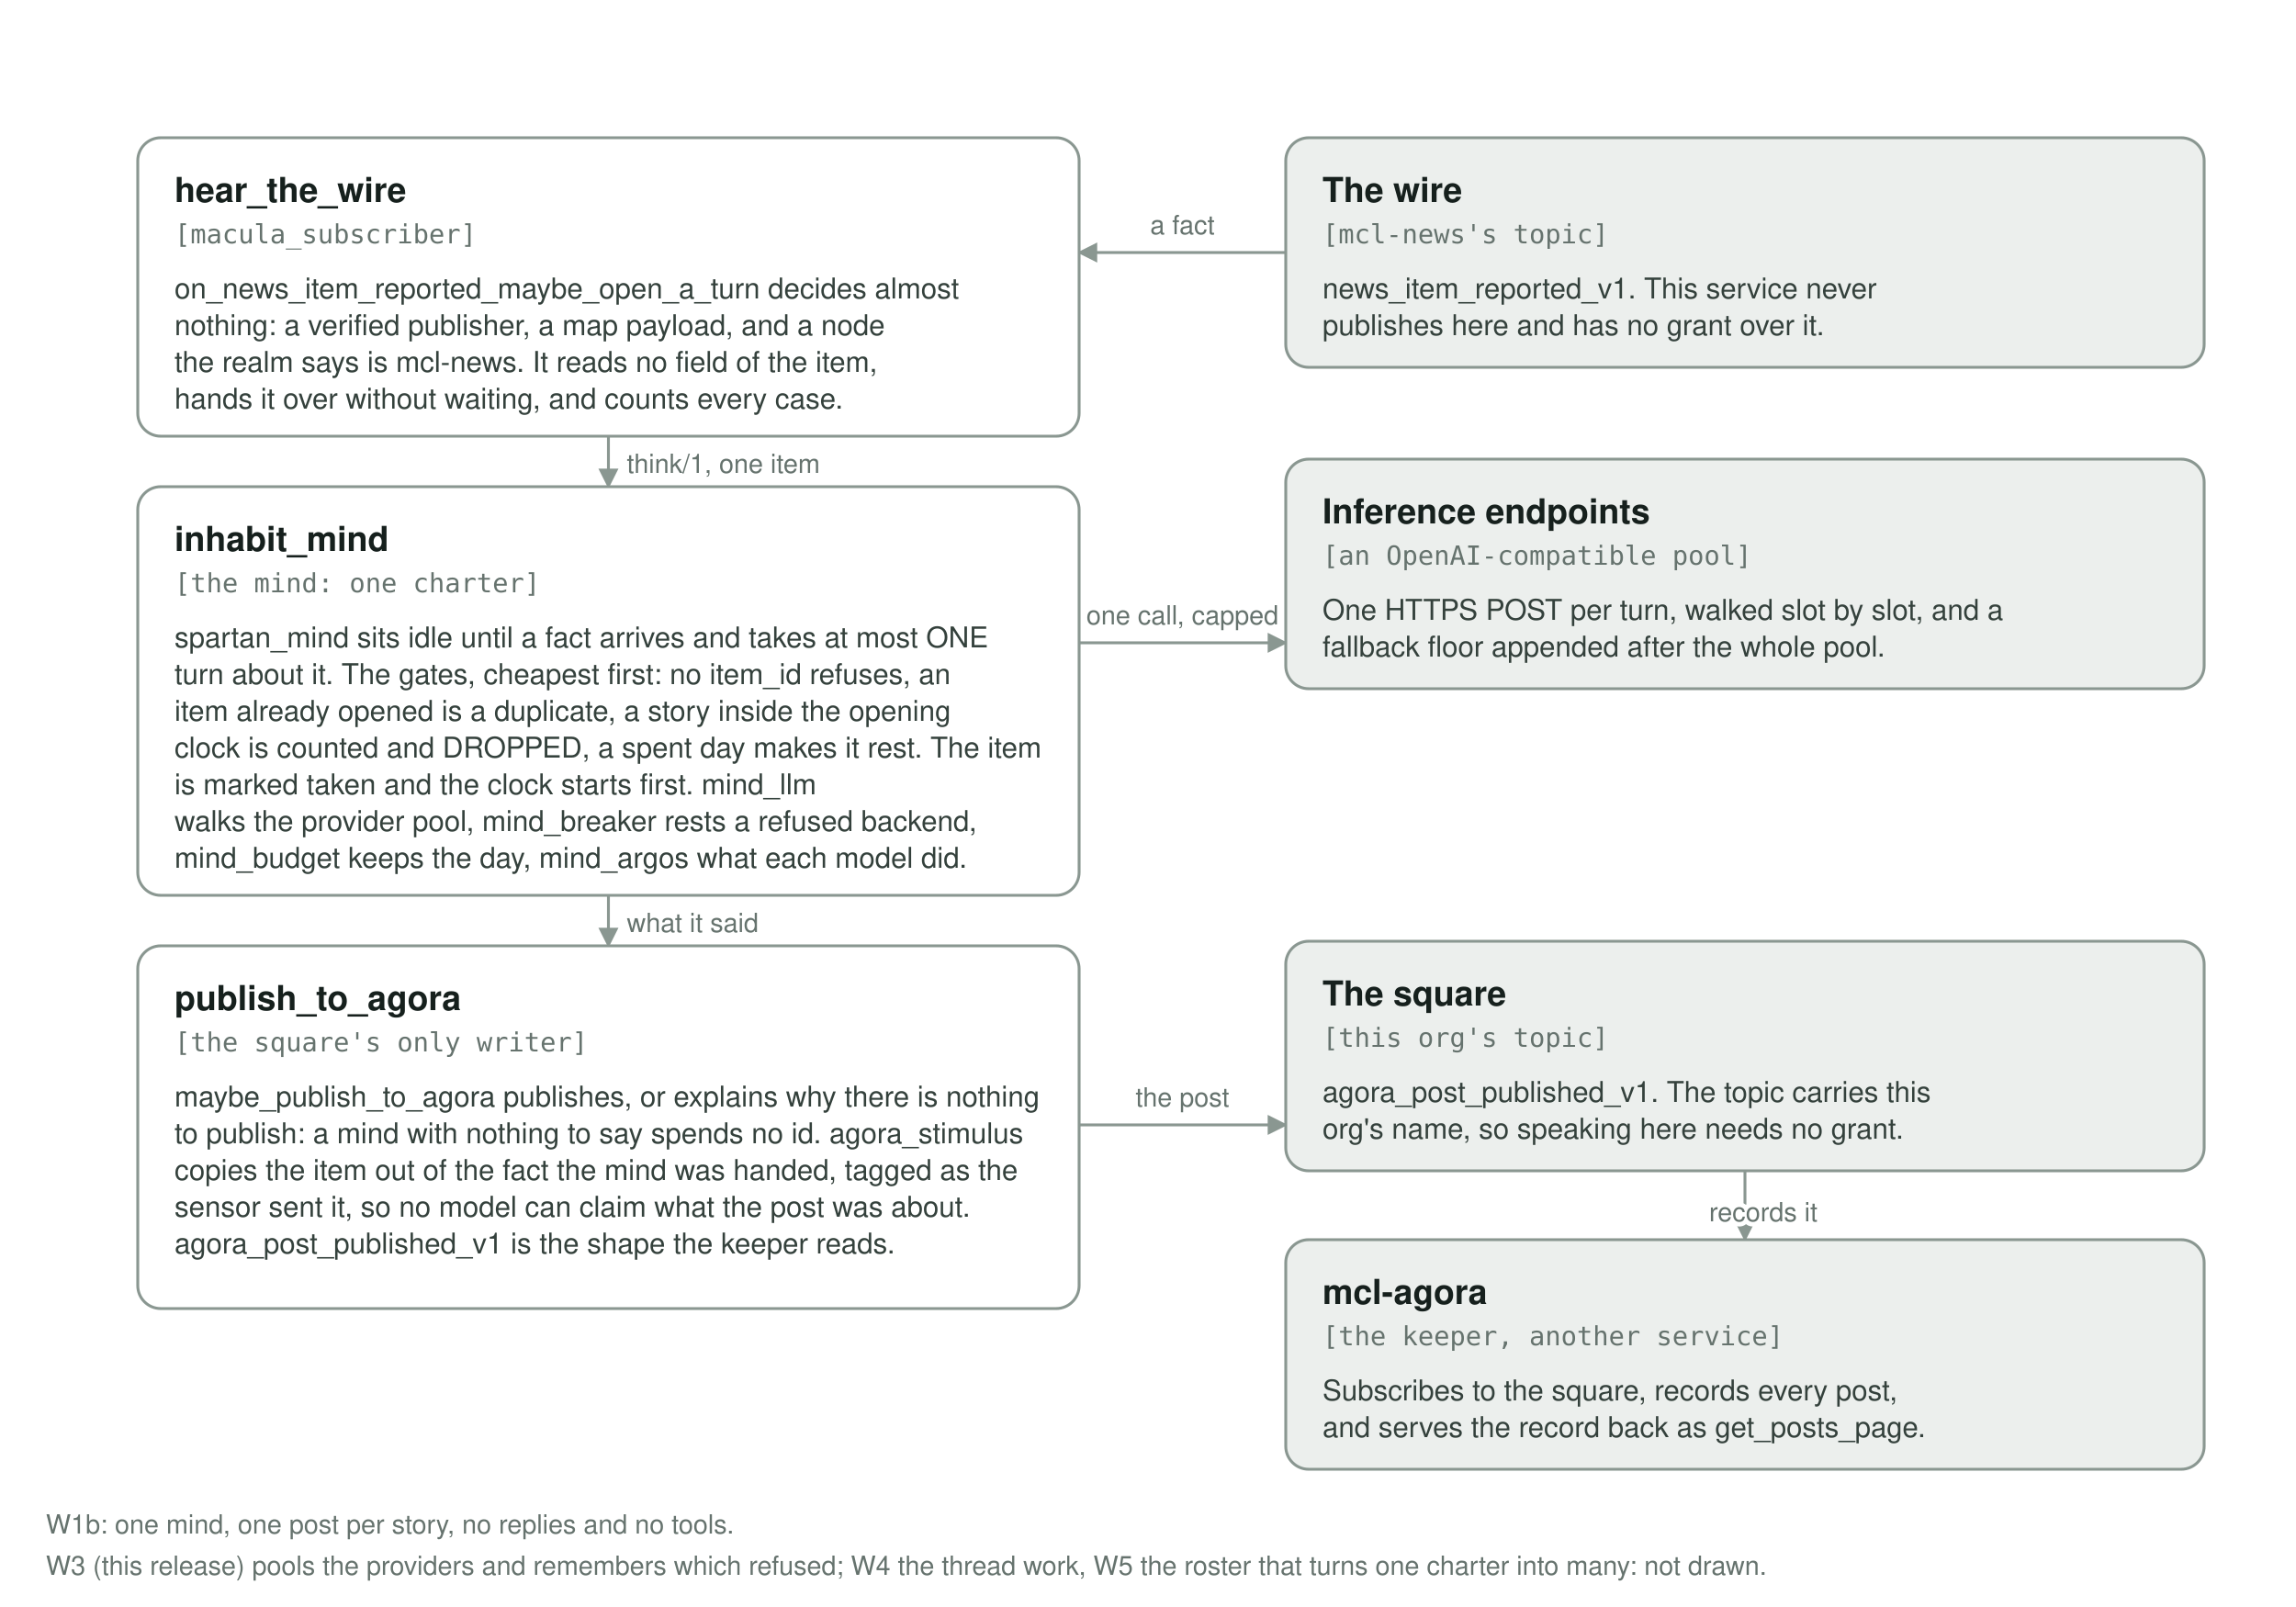
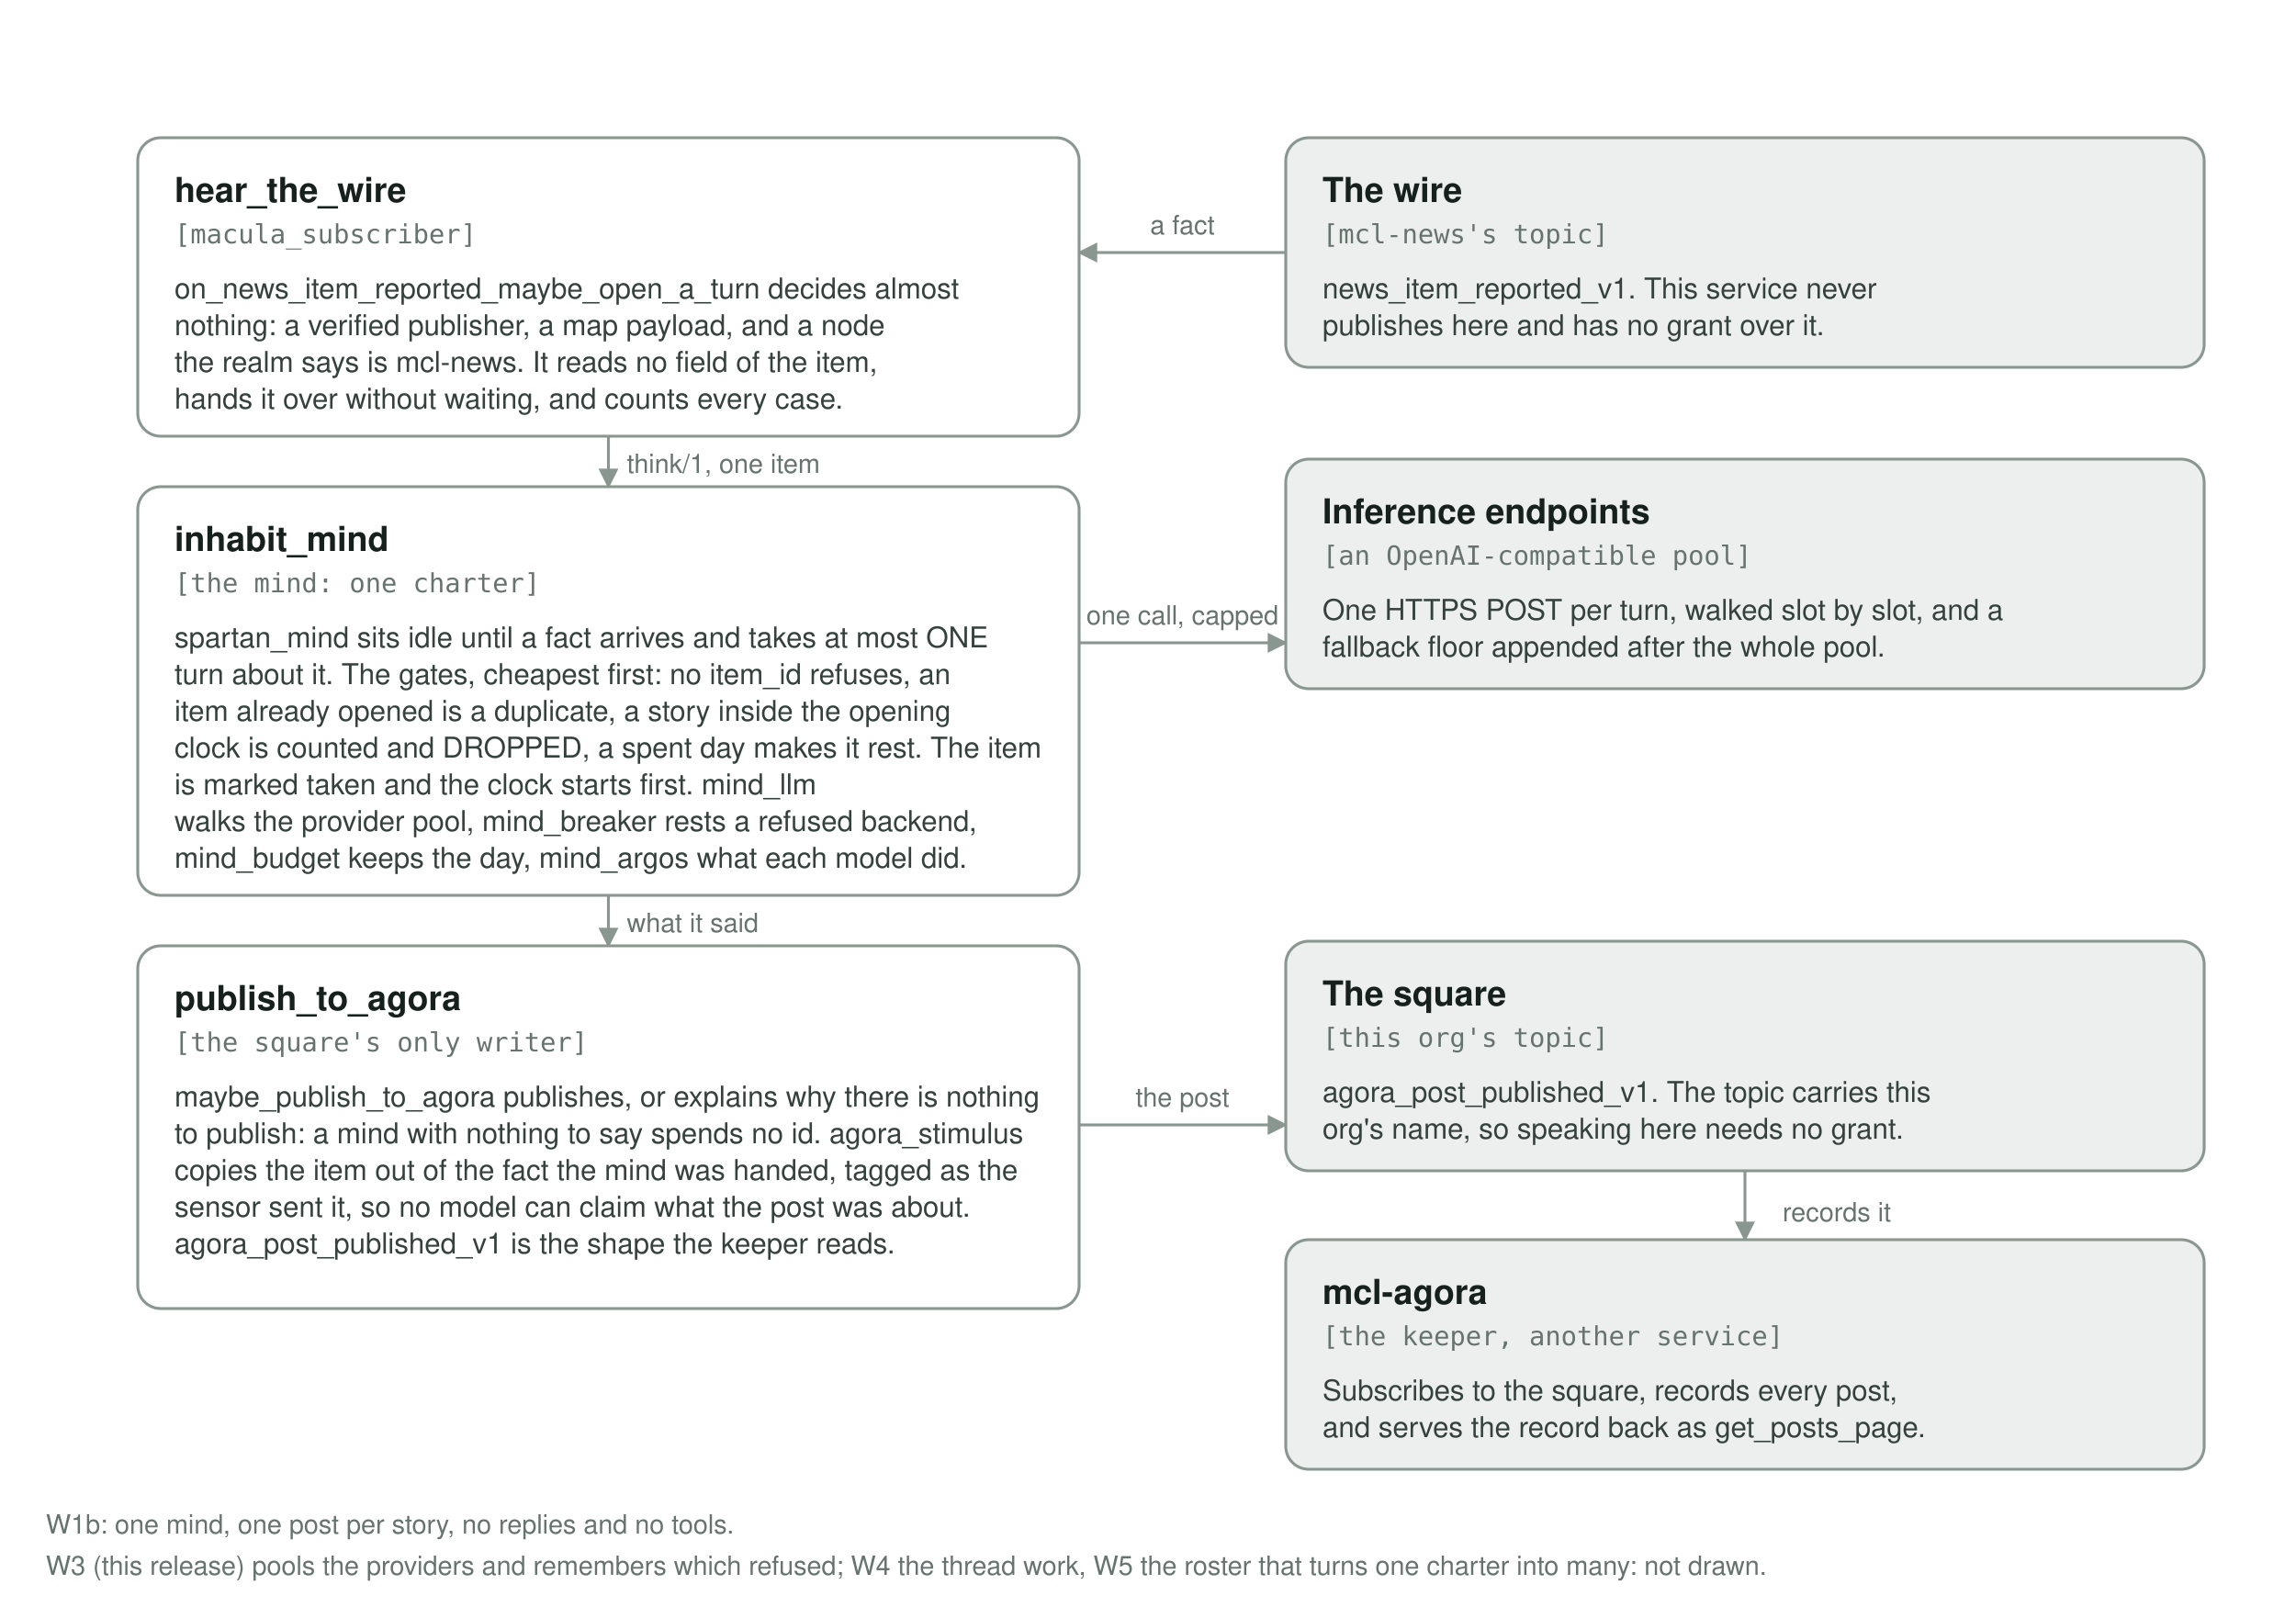
<svg xmlns="http://www.w3.org/2000/svg" viewBox="0 0 1000 700" role="img" aria-label="mcl-spartan components">
  <style>
.t-name { font-family: "Atkinson Hyperlegible", "Segoe UI", system-ui, -apple-system, Helvetica, Arial, sans-serif; font-size: 15px; font-weight: 700; }
.t-desc { font-family: "Atkinson Hyperlegible", "Segoe UI", system-ui, -apple-system, Helvetica, Arial, sans-serif; font-size: 12.5px; }
.t-rel { font-family: "Atkinson Hyperlegible", "Segoe UI", system-ui, -apple-system, Helvetica, Arial, sans-serif; font-size: 11.5px; paint-order: stroke; stroke-width: 4px; stroke-linejoin: round; }
.t-code { font-family: "JetBrains Mono", ui-monospace, Menlo, Consolas, monospace; font-size: 13px; font-weight: 600; }
.t-small { font-size: 12px; }
.t-type { font-family: "JetBrains Mono", ui-monospace, Menlo, Consolas, monospace; font-size: 11.5px; }
.t-bound { font-family: "JetBrains Mono", ui-monospace, Menlo, Consolas, monospace; font-size: 12px; font-weight: 600; }
.edge { fill: none; stroke-width: 1.25; }
.edge-later { fill: none; stroke-width: 1.25; stroke-dasharray: 5 4; }
.bg { fill: #FFFFFF; }
.b-sys { fill: #F5E9CC; stroke: #A56F0A; stroke-width: 2; }
.b-ext { fill: #ECEFED; stroke: #8A9791; stroke-width: 1.25; }
.b-per { fill: #E3EBF2; stroke: #3B5B7A; stroke-width: 1.25; }
.b-cmp { fill: #FFFFFF; stroke: #8A9791; stroke-width: 1.25; }
.b-later { fill: none; stroke: #8A9791; stroke-width: 1.25; stroke-dasharray: 5 4; }
.bound { fill: none; stroke: #66736E; stroke-width: 1.25; stroke-dasharray: 7 5; }
.bound-in { fill: none; stroke: #D9DFDC; stroke-width: 1.5; stroke-dasharray: 4 4; }
.head { fill: #3B5B7A; }
.t-name { fill: #16201D; }
.t-code { fill: #16201D; }
.t-type { fill: #66736E; }
.t-desc { fill: #34413C; }
.t-bound { fill: #66736E; }
.t-rel { fill: #66736E; stroke: #FFFFFF; }
.edge, .edge-later { stroke: #8A9791; }
.arrowhead { fill: #8A9791; }
@media (prefers-color-scheme: dark) {
.bg { fill: #171F1C; }
.b-sys { fill: #3A2E13; stroke: #E3AA3C; stroke-width: 2; }
.b-ext { fill: #1C2421; stroke: #7D8B85; stroke-width: 1.25; }
.b-per { fill: #1D2A36; stroke: #8EB4D8; stroke-width: 1.25; }
.b-cmp { fill: #171F1C; stroke: #7D8B85; stroke-width: 1.25; }
.b-later { fill: none; stroke: #7D8B85; stroke-width: 1.25; stroke-dasharray: 5 4; }
.bound { fill: none; stroke: #93A09A; stroke-width: 1.25; stroke-dasharray: 7 5; }
.bound-in { fill: none; stroke: #2A3431; stroke-width: 1.5; stroke-dasharray: 4 4; }
.head { fill: #8EB4D8; }
.t-name { fill: #E6ECE9; }
.t-code { fill: #E6ECE9; }
.t-type { fill: #93A09A; }
.t-desc { fill: #C3CDC8; }
.t-bound { fill: #93A09A; }
.t-rel { fill: #93A09A; stroke: #171F1C; }
.edge, .edge-later { stroke: #7D8B85; }
.arrowhead { fill: #7D8B85; }
}
</style>
  <defs>
    <marker id="a" viewBox="0 0 10 10" refX="9" refY="5" markerWidth="7" markerHeight="7" orient="auto-start-reverse">
      <path class="arrowhead" d="M0 0L10 5L0 10z" />
    </marker>
  </defs>
  <rect class="bg" x="0" y="0" width="1000" height="700" />
  <path class="edge" d="M560 110H470" marker-end="url(#a)" />
  <path class="edge" d="M265 190V212" marker-end="url(#a)" />
  <path class="edge" d="M470 280H560" marker-end="url(#a)" />
  <path class="edge" d="M265 390V412" marker-end="url(#a)" />
  <path class="edge" d="M470 490H560" marker-end="url(#a)" />
  <path class="edge" d="M760 510V540" marker-end="url(#a)" />
  <rect class="b-cmp" x="60" y="60" width="410" height="130" rx="10" />
  <text class="t-name" x="76" y="88">hear_the_wire</text>
  <text class="t-type" x="76" y="106">[macula_subscriber]</text>
  <text class="t-desc" x="76" y="130">on_news_item_reported_maybe_open_a_turn decides almost</text>
  <text class="t-desc" x="76" y="146">nothing: a verified publisher, a map payload, and a node</text>
  <text class="t-desc" x="76" y="162">the realm says is mcl-news. It reads no field of the item,</text>
  <text class="t-desc" x="76" y="178">hands it over without waiting, and counts every case.</text>
  <rect class="b-cmp" x="60" y="212" width="410" height="178" rx="10" />
  <text class="t-name" x="76" y="240">inhabit_mind</text>
  <text class="t-type" x="76" y="258">[the mind: one charter]</text>
  <text class="t-desc" x="76" y="282">spartan_mind sits idle until a fact arrives and takes at most ONE</text>
  <text class="t-desc" x="76" y="298">turn about it. The gates, cheapest first: no item_id refuses, an</text>
  <text class="t-desc" x="76" y="314">item already opened is a duplicate, a story inside the opening</text>
  <text class="t-desc" x="76" y="330">clock is counted and DROPPED, a spent day makes it rest. The item</text>
  <text class="t-desc" x="76" y="346">is marked taken and the clock starts first. mind_llm</text>
  <text class="t-desc" x="76" y="362">walks the provider pool, mind_breaker rests a refused backend,</text>
  <text class="t-desc" x="76" y="378">mind_budget keeps the day, mind_argos what each model did.</text>
  <rect class="b-cmp" x="60" y="412" width="410" height="158" rx="10" />
  <text class="t-name" x="76" y="440">publish_to_agora</text>
  <text class="t-type" x="76" y="458">[the square's only writer]</text>
  <text class="t-desc" x="76" y="482">maybe_publish_to_agora publishes, or explains why there is nothing</text>
  <text class="t-desc" x="76" y="498">to publish: a mind with nothing to say spends no id. agora_stimulus</text>
  <text class="t-desc" x="76" y="514">copies the item out of the fact the mind was handed, tagged as the</text>
  <text class="t-desc" x="76" y="530">sensor sent it, so no model can claim what the post was about.</text>
  <text class="t-desc" x="76" y="546">agora_post_published_v1 is the shape the keeper reads.</text>
  <rect class="b-ext" x="560" y="60" width="400" height="100" rx="10" />
  <text class="t-name" x="576" y="88">The wire</text>
  <text class="t-type" x="576" y="106">[mcl-news's topic]</text>
  <text class="t-desc" x="576" y="130">news_item_reported_v1. This service never</text>
  <text class="t-desc" x="576" y="146">publishes here and has no grant over it.</text>
  <rect class="b-ext" x="560" y="200" width="400" height="100" rx="10" />
  <text class="t-name" x="576" y="228">Inference endpoints</text>
  <text class="t-type" x="576" y="246">[an OpenAI-compatible pool]</text>
  <text class="t-desc" x="576" y="270">One HTTPS POST per turn, walked slot by slot, and a</text>
  <text class="t-desc" x="576" y="286">fallback floor appended after the whole pool.</text>
  <rect class="b-ext" x="560" y="410" width="400" height="100" rx="10" />
  <text class="t-name" x="576" y="438">The square</text>
  <text class="t-type" x="576" y="456">[this org's topic]</text>
  <text class="t-desc" x="576" y="480">agora_post_published_v1. The topic carries this</text>
  <text class="t-desc" x="576" y="496">org's name, so speaking here needs no grant.</text>
  <rect class="b-ext" x="560" y="540" width="400" height="100" rx="10" />
  <text class="t-name" x="576" y="568">mcl-agora</text>
  <text class="t-type" x="576" y="586">[the keeper, another service]</text>
  <text class="t-desc" x="576" y="610">Subscribes to the square, records every post,</text>
  <text class="t-desc" x="576" y="626">and serves the record back as get_posts_page.</text>
  <text class="t-rel" x="515" y="102" text-anchor="middle">a fact</text>
  <text class="t-rel" x="273" y="206">think/1, one item</text>
  <text class="t-rel" x="515" y="272" text-anchor="middle">one call, capped</text>
  <text class="t-rel" x="273" y="406">what it said</text>
  <text class="t-rel" x="515" y="482" text-anchor="middle">the post</text>
-   <text class="t-rel" x="768" y="532" text-anchor="middle">records it</text>
+   <text class="t-rel" x="800" y="532" text-anchor="middle">records it</text>
  <text class="t-rel" x="20" y="668">W1b: one mind, one post per story, no replies and no tools.</text>
  <text class="t-rel" x="20" y="686">W3 (this release) pools the providers and remembers which refused; W4 the thread work, W5 the roster that turns one charter into many: not drawn.</text>
</svg>
